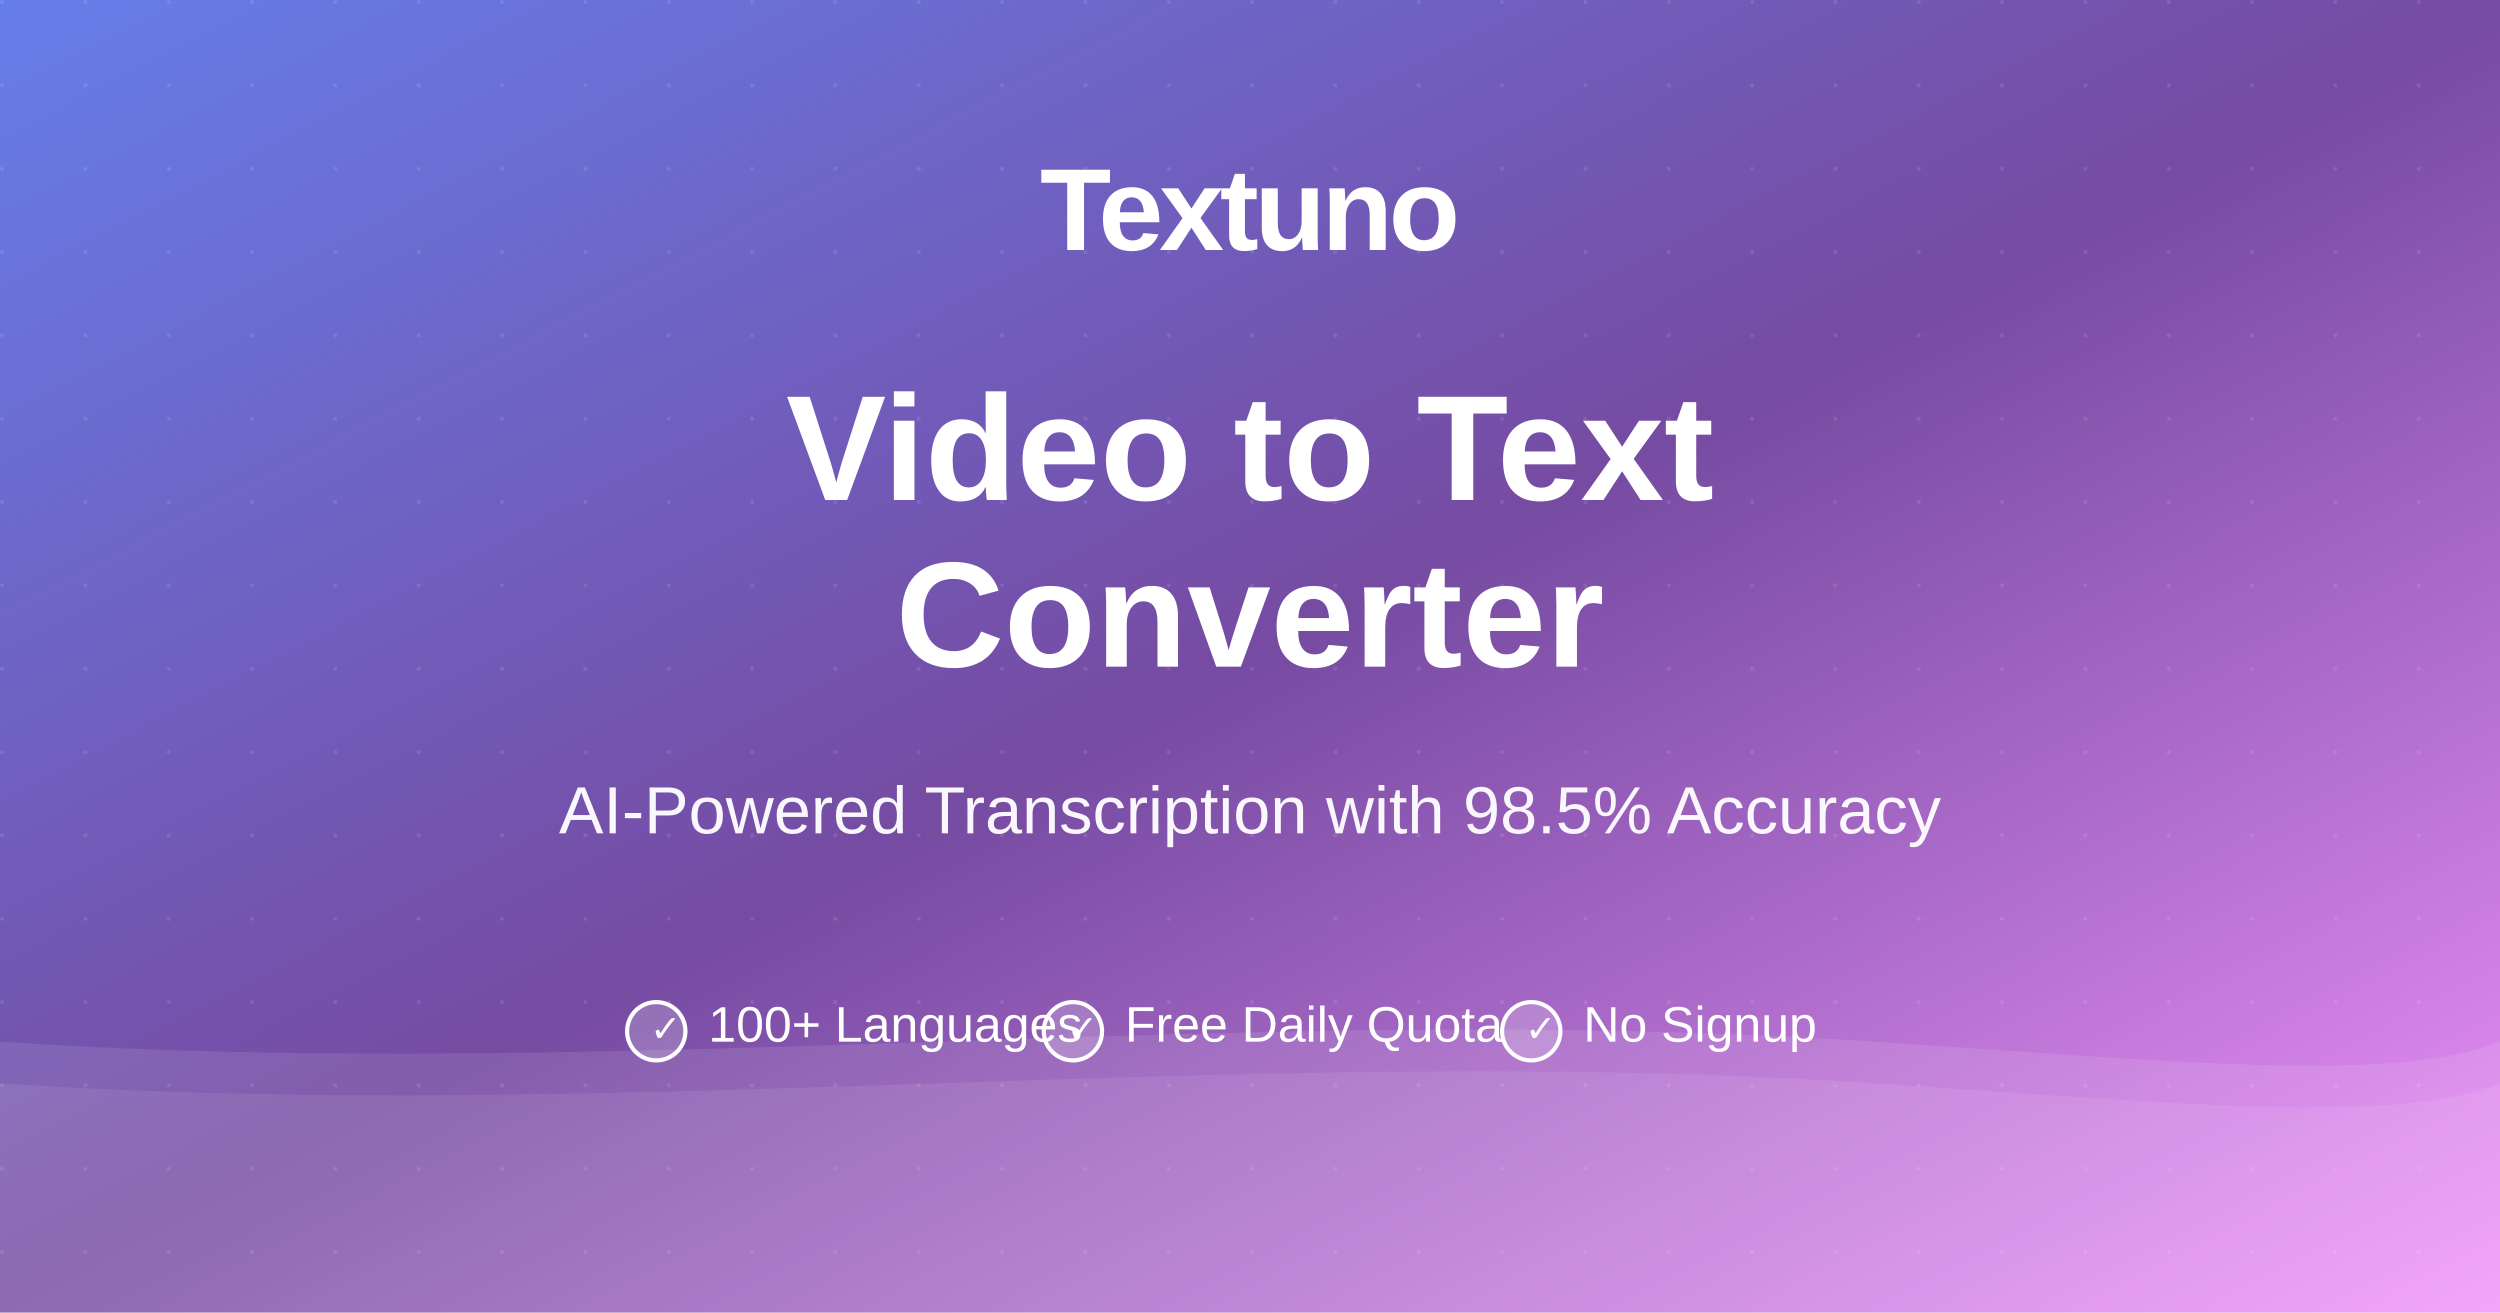
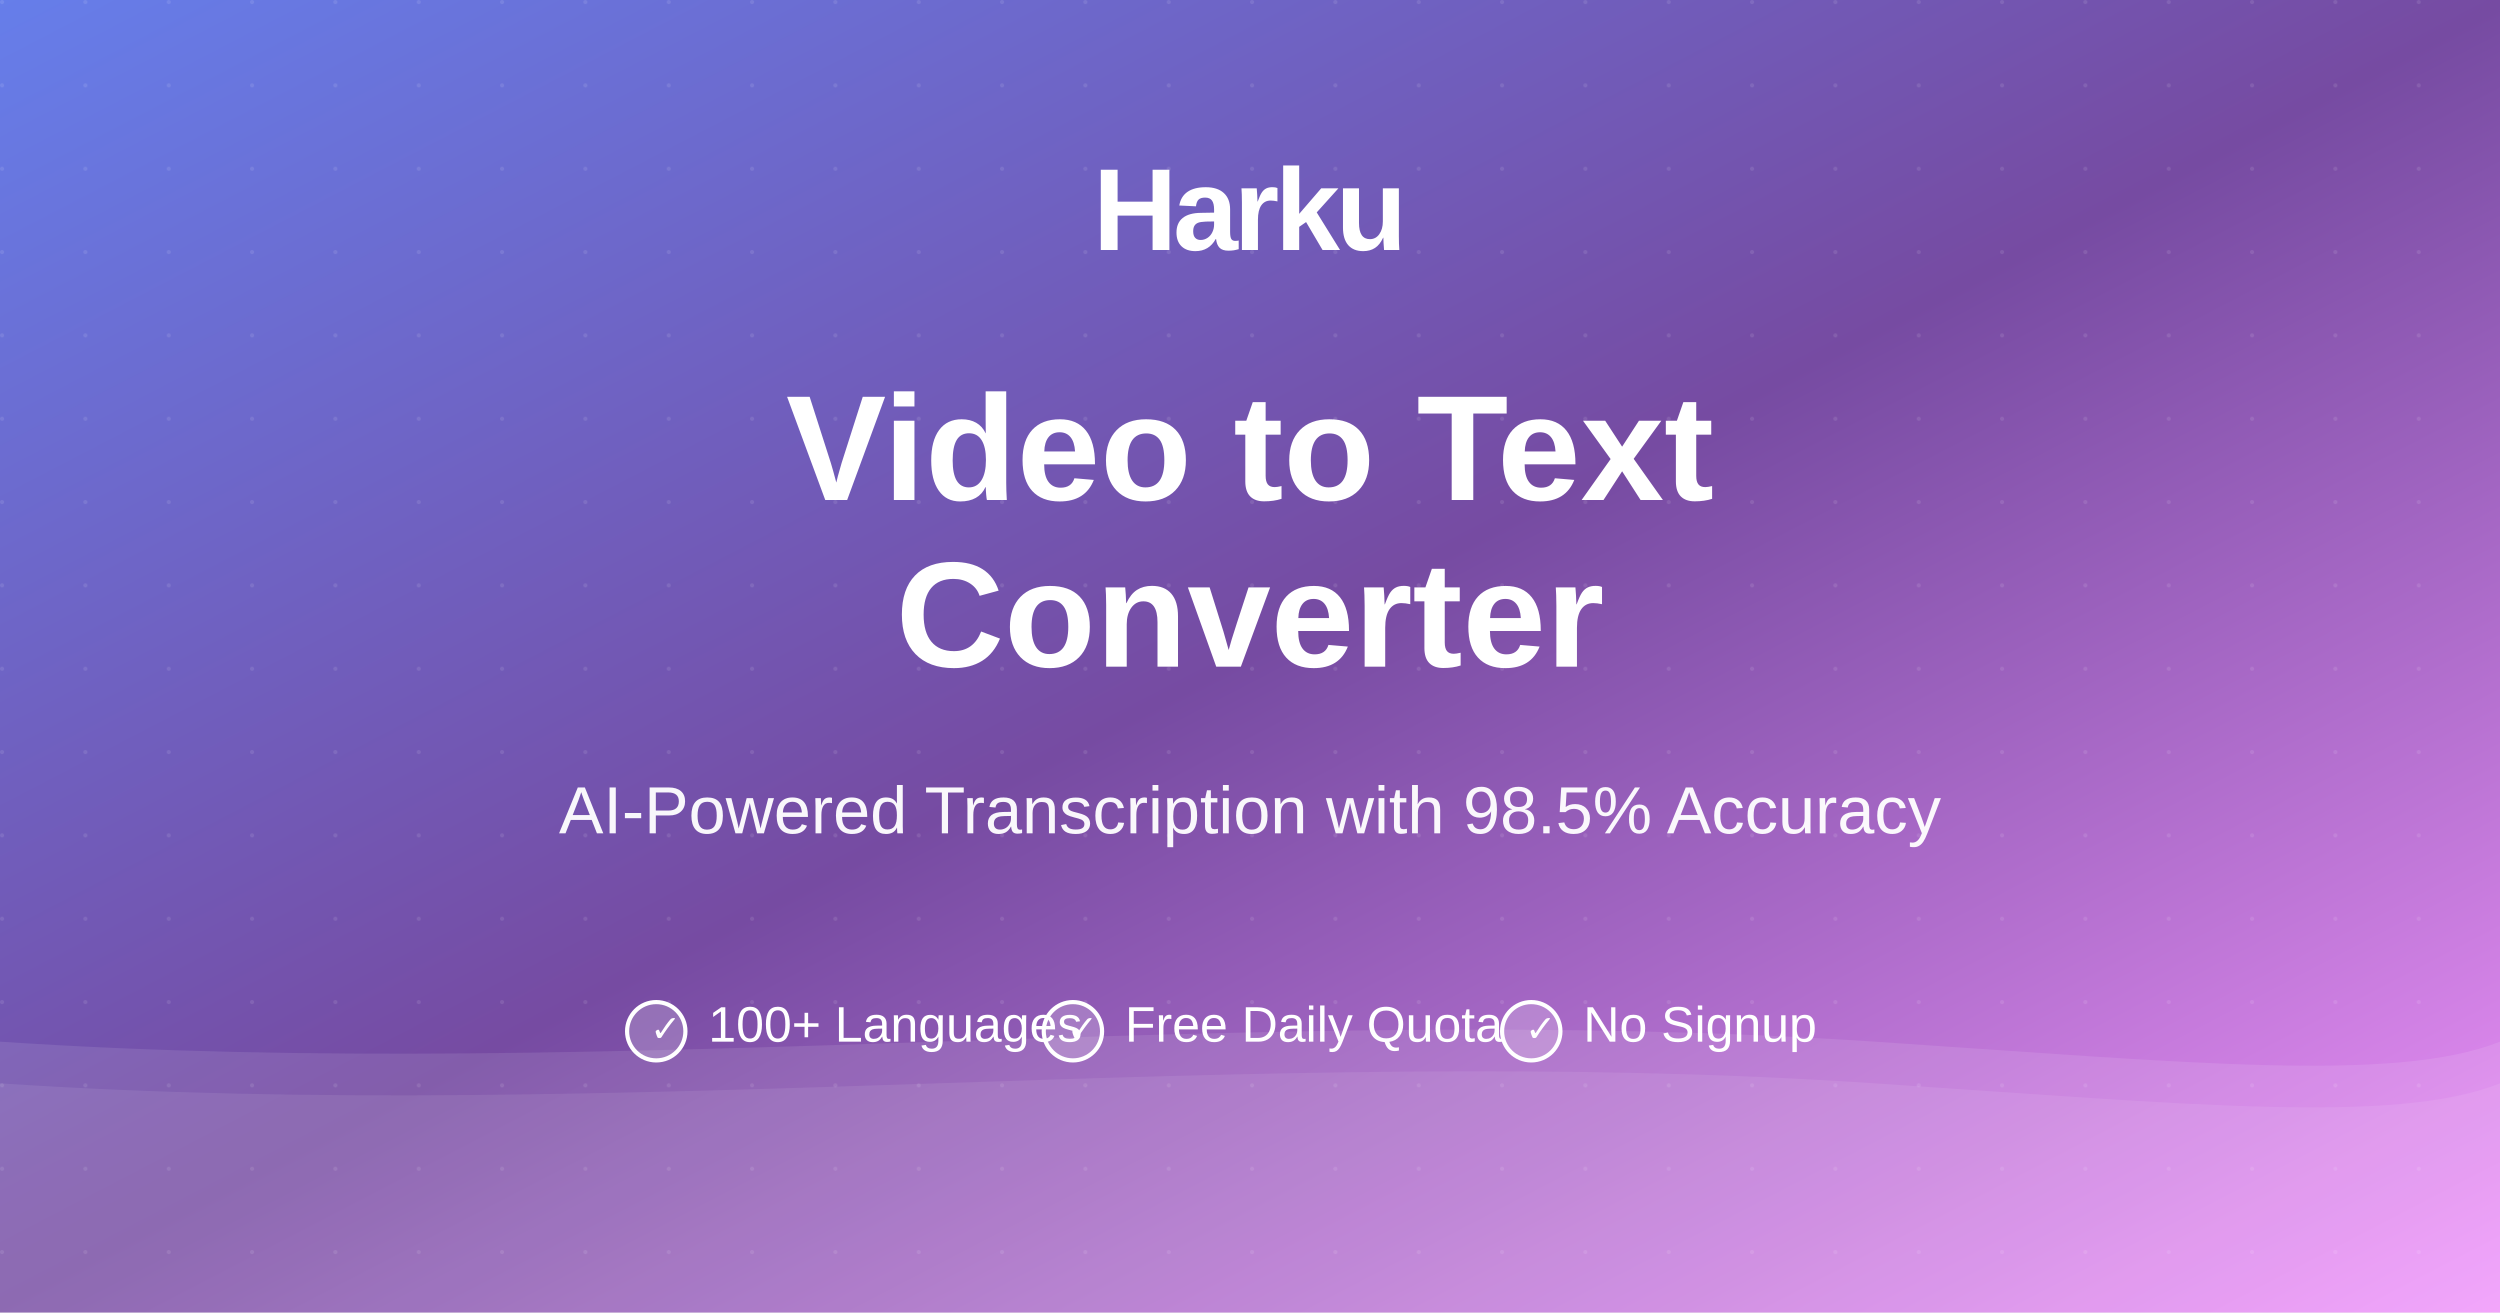
<svg xmlns="http://www.w3.org/2000/svg" width="1200" height="630" viewBox="0 0 1200 630">
  <defs>
    <linearGradient id="bgGradient" x1="0%" y1="0%" x2="100%" y2="100%">
      <stop offset="0%" style="stop-color:#667eea;stop-opacity:1" />
      <stop offset="50%" style="stop-color:#764ba2;stop-opacity:1" />
      <stop offset="100%" style="stop-color:#f093fb;stop-opacity:1" />
    </linearGradient>
    <pattern id="grid" width="40" height="40" patternUnits="userSpaceOnUse">
      <circle cx="1" cy="1" r="1" fill="rgba(255,255,255,0.1)" />
    </pattern>
  </defs>
  <rect width="1200" height="630" fill="url(#bgGradient)" />
  <rect width="1200" height="630" fill="url(#grid)" />
  <path d="M0,500 C300,520 600,480 900,500 C1050,510 1150,520 1200,500 L1200,630 L0,630 Z" fill="rgba(255,255,255,0.1)" />
  <path d="M0,520 C300,540 600,500 900,520 C1050,530 1150,540 1200,520 L1200,630 L0,630 Z" fill="rgba(255,255,255,0.08)" />
-   <text x="600" y="120" font-family="Arial, sans-serif" font-size="56" font-weight="900" fill="white" text-anchor="middle" letter-spacing="-2">Textuno</text>
+   <text x="600" y="120" font-family="Arial, sans-serif" font-size="56" font-weight="900" fill="white" text-anchor="middle" letter-spacing="-2">Harku</text>
  <text x="600" y="240" font-family="Arial, sans-serif" font-size="72" font-weight="800" fill="white" text-anchor="middle">Video to Text</text>
  <text x="600" y="320" font-family="Arial, sans-serif" font-size="72" font-weight="800" fill="white" text-anchor="middle">Converter</text>
  <text x="600" y="400" font-family="Arial, sans-serif" font-size="32" font-weight="400" fill="white" text-anchor="middle" opacity="0.95">
    AI-Powered Transcription with 98.5% Accuracy
  </text>
  <g transform="translate(300, 480)">
    <circle cx="15" cy="15" r="14" fill="rgba(255,255,255,0.2)" stroke="white" stroke-width="2" />
    <text x="12" y="20" font-family="Arial, sans-serif" font-size="18" fill="white">✓</text>
    <text x="40" y="20" font-family="Arial, sans-serif" font-size="24" fill="white">100+ Languages</text>
  </g>
  <g transform="translate(500, 480)">
    <circle cx="15" cy="15" r="14" fill="rgba(255,255,255,0.2)" stroke="white" stroke-width="2" />
    <text x="12" y="20" font-family="Arial, sans-serif" font-size="18" fill="white">✓</text>
    <text x="40" y="20" font-family="Arial, sans-serif" font-size="24" fill="white">Free Daily Quota</text>
  </g>
  <g transform="translate(720, 480)">
    <circle cx="15" cy="15" r="14" fill="rgba(255,255,255,0.2)" stroke="white" stroke-width="2" />
    <text x="12" y="20" font-family="Arial, sans-serif" font-size="18" fill="white">✓</text>
    <text x="40" y="20" font-family="Arial, sans-serif" font-size="24" fill="white">No Signup</text>
  </g>
</svg>
